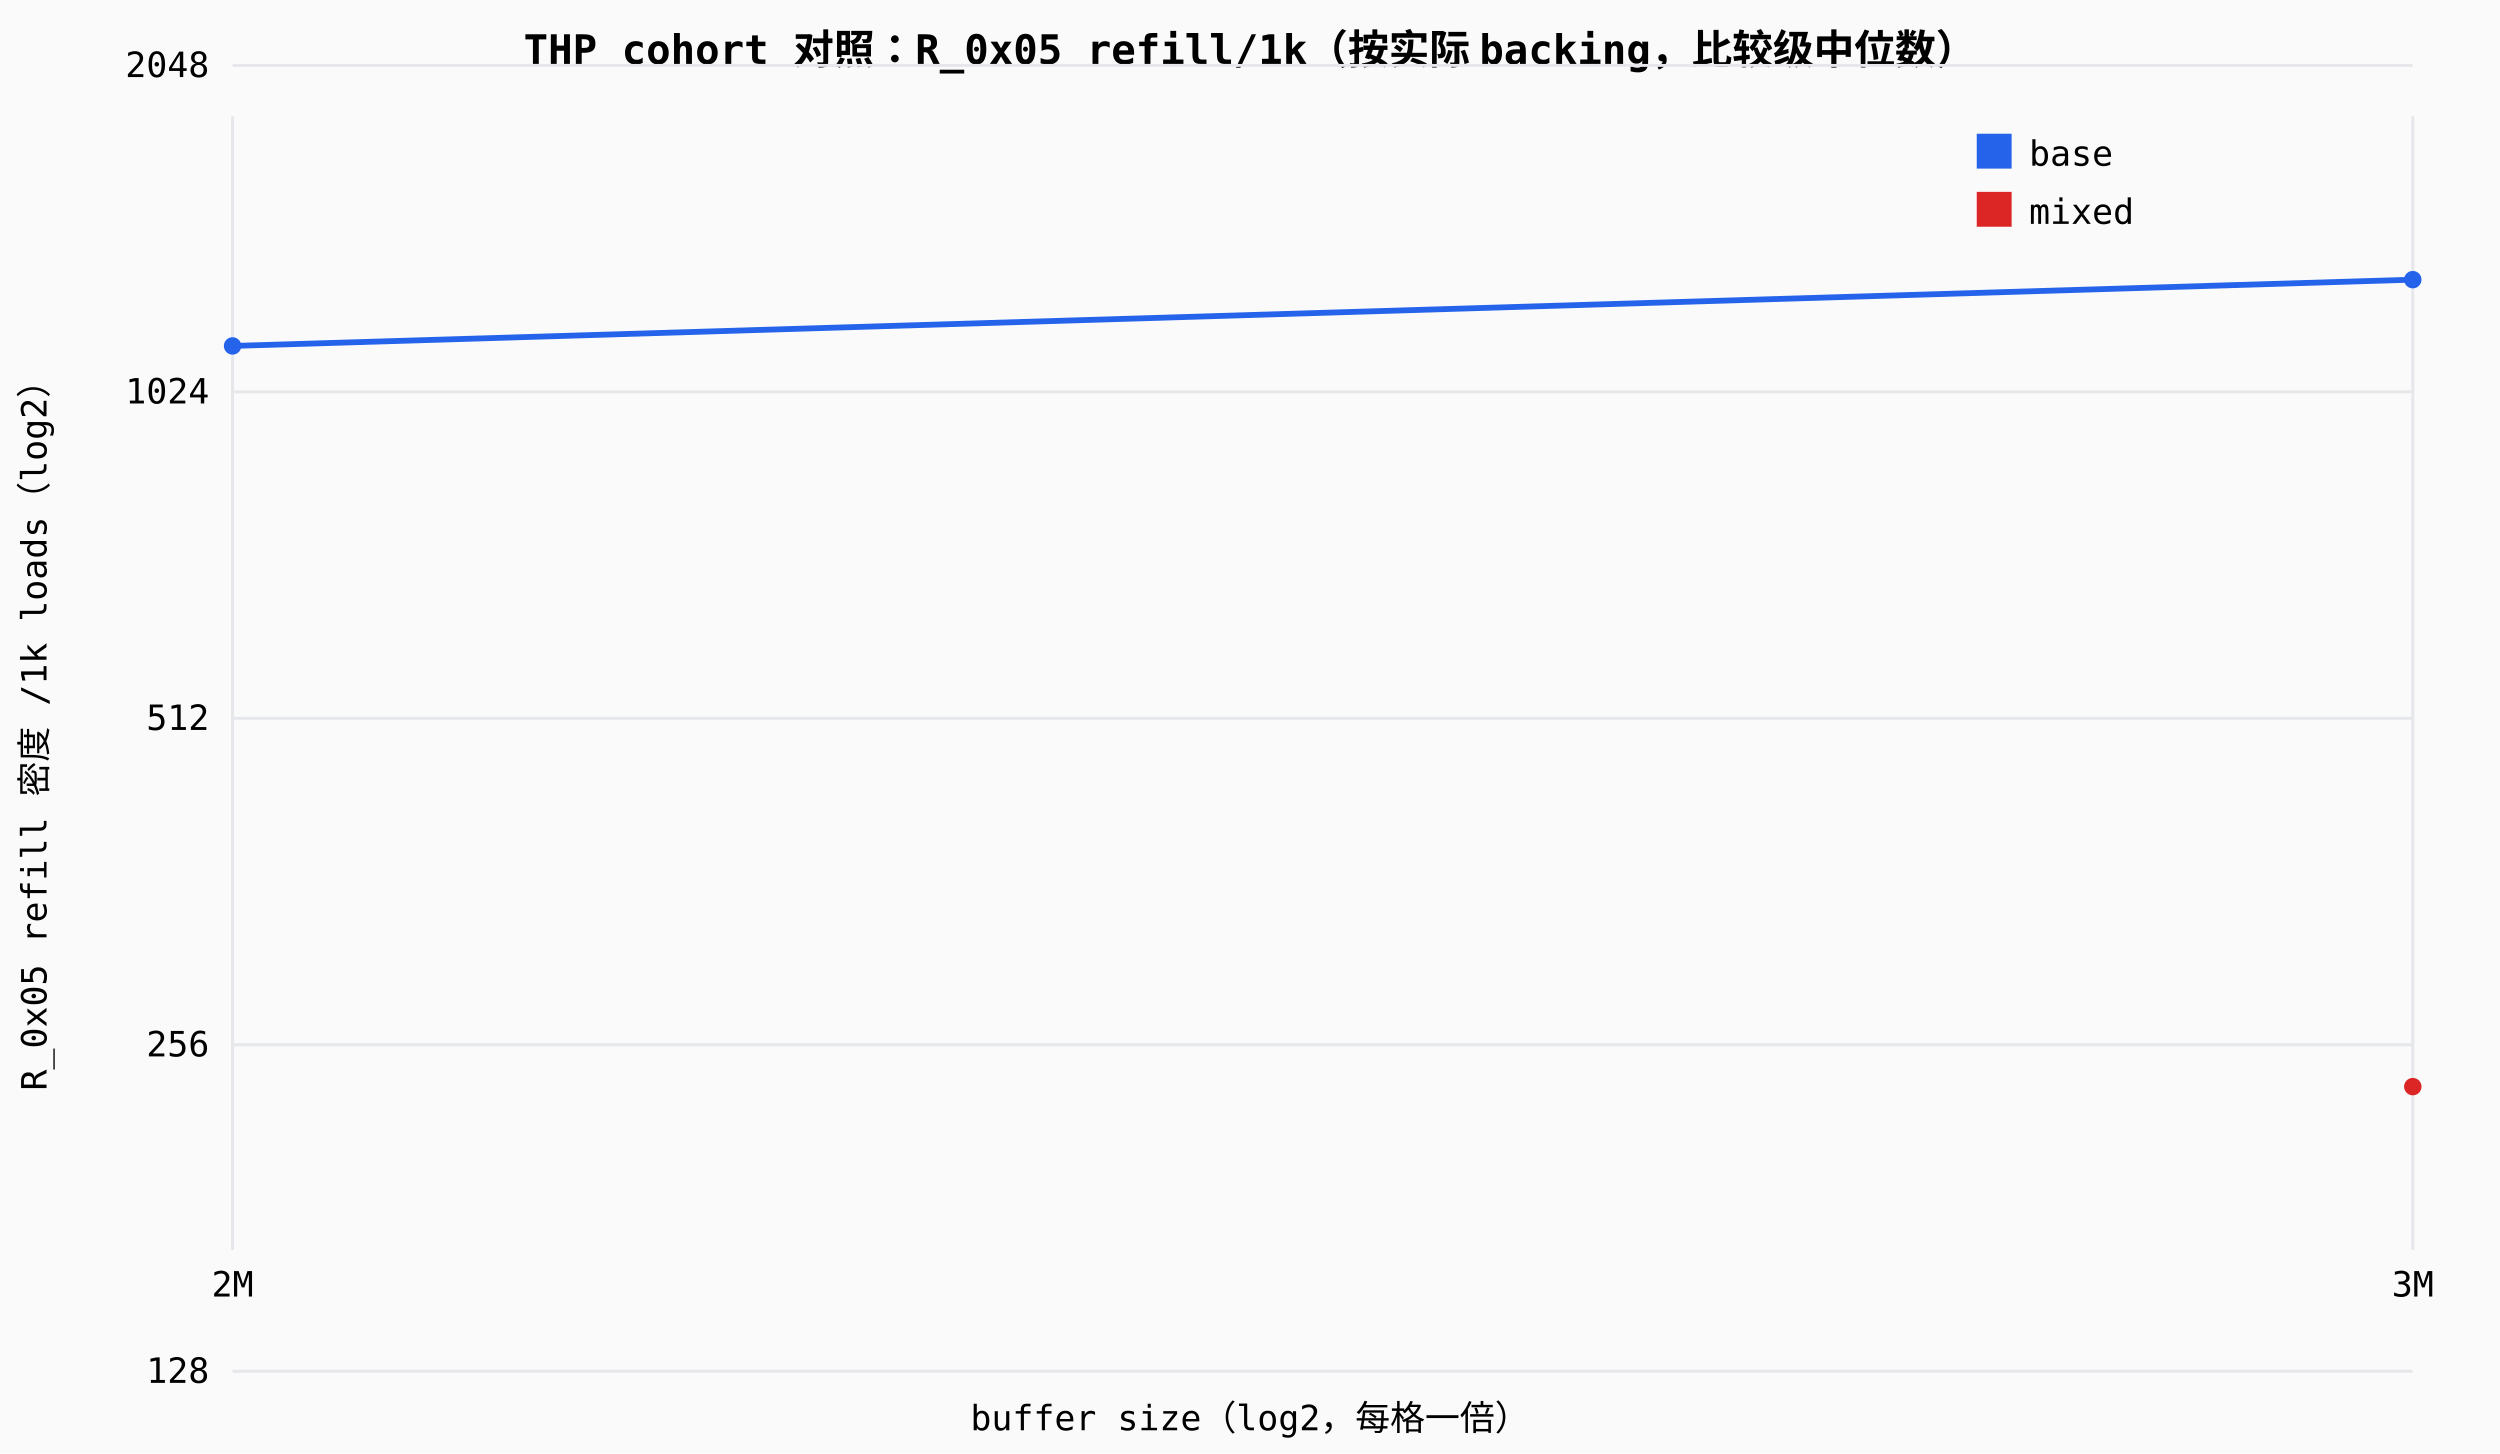
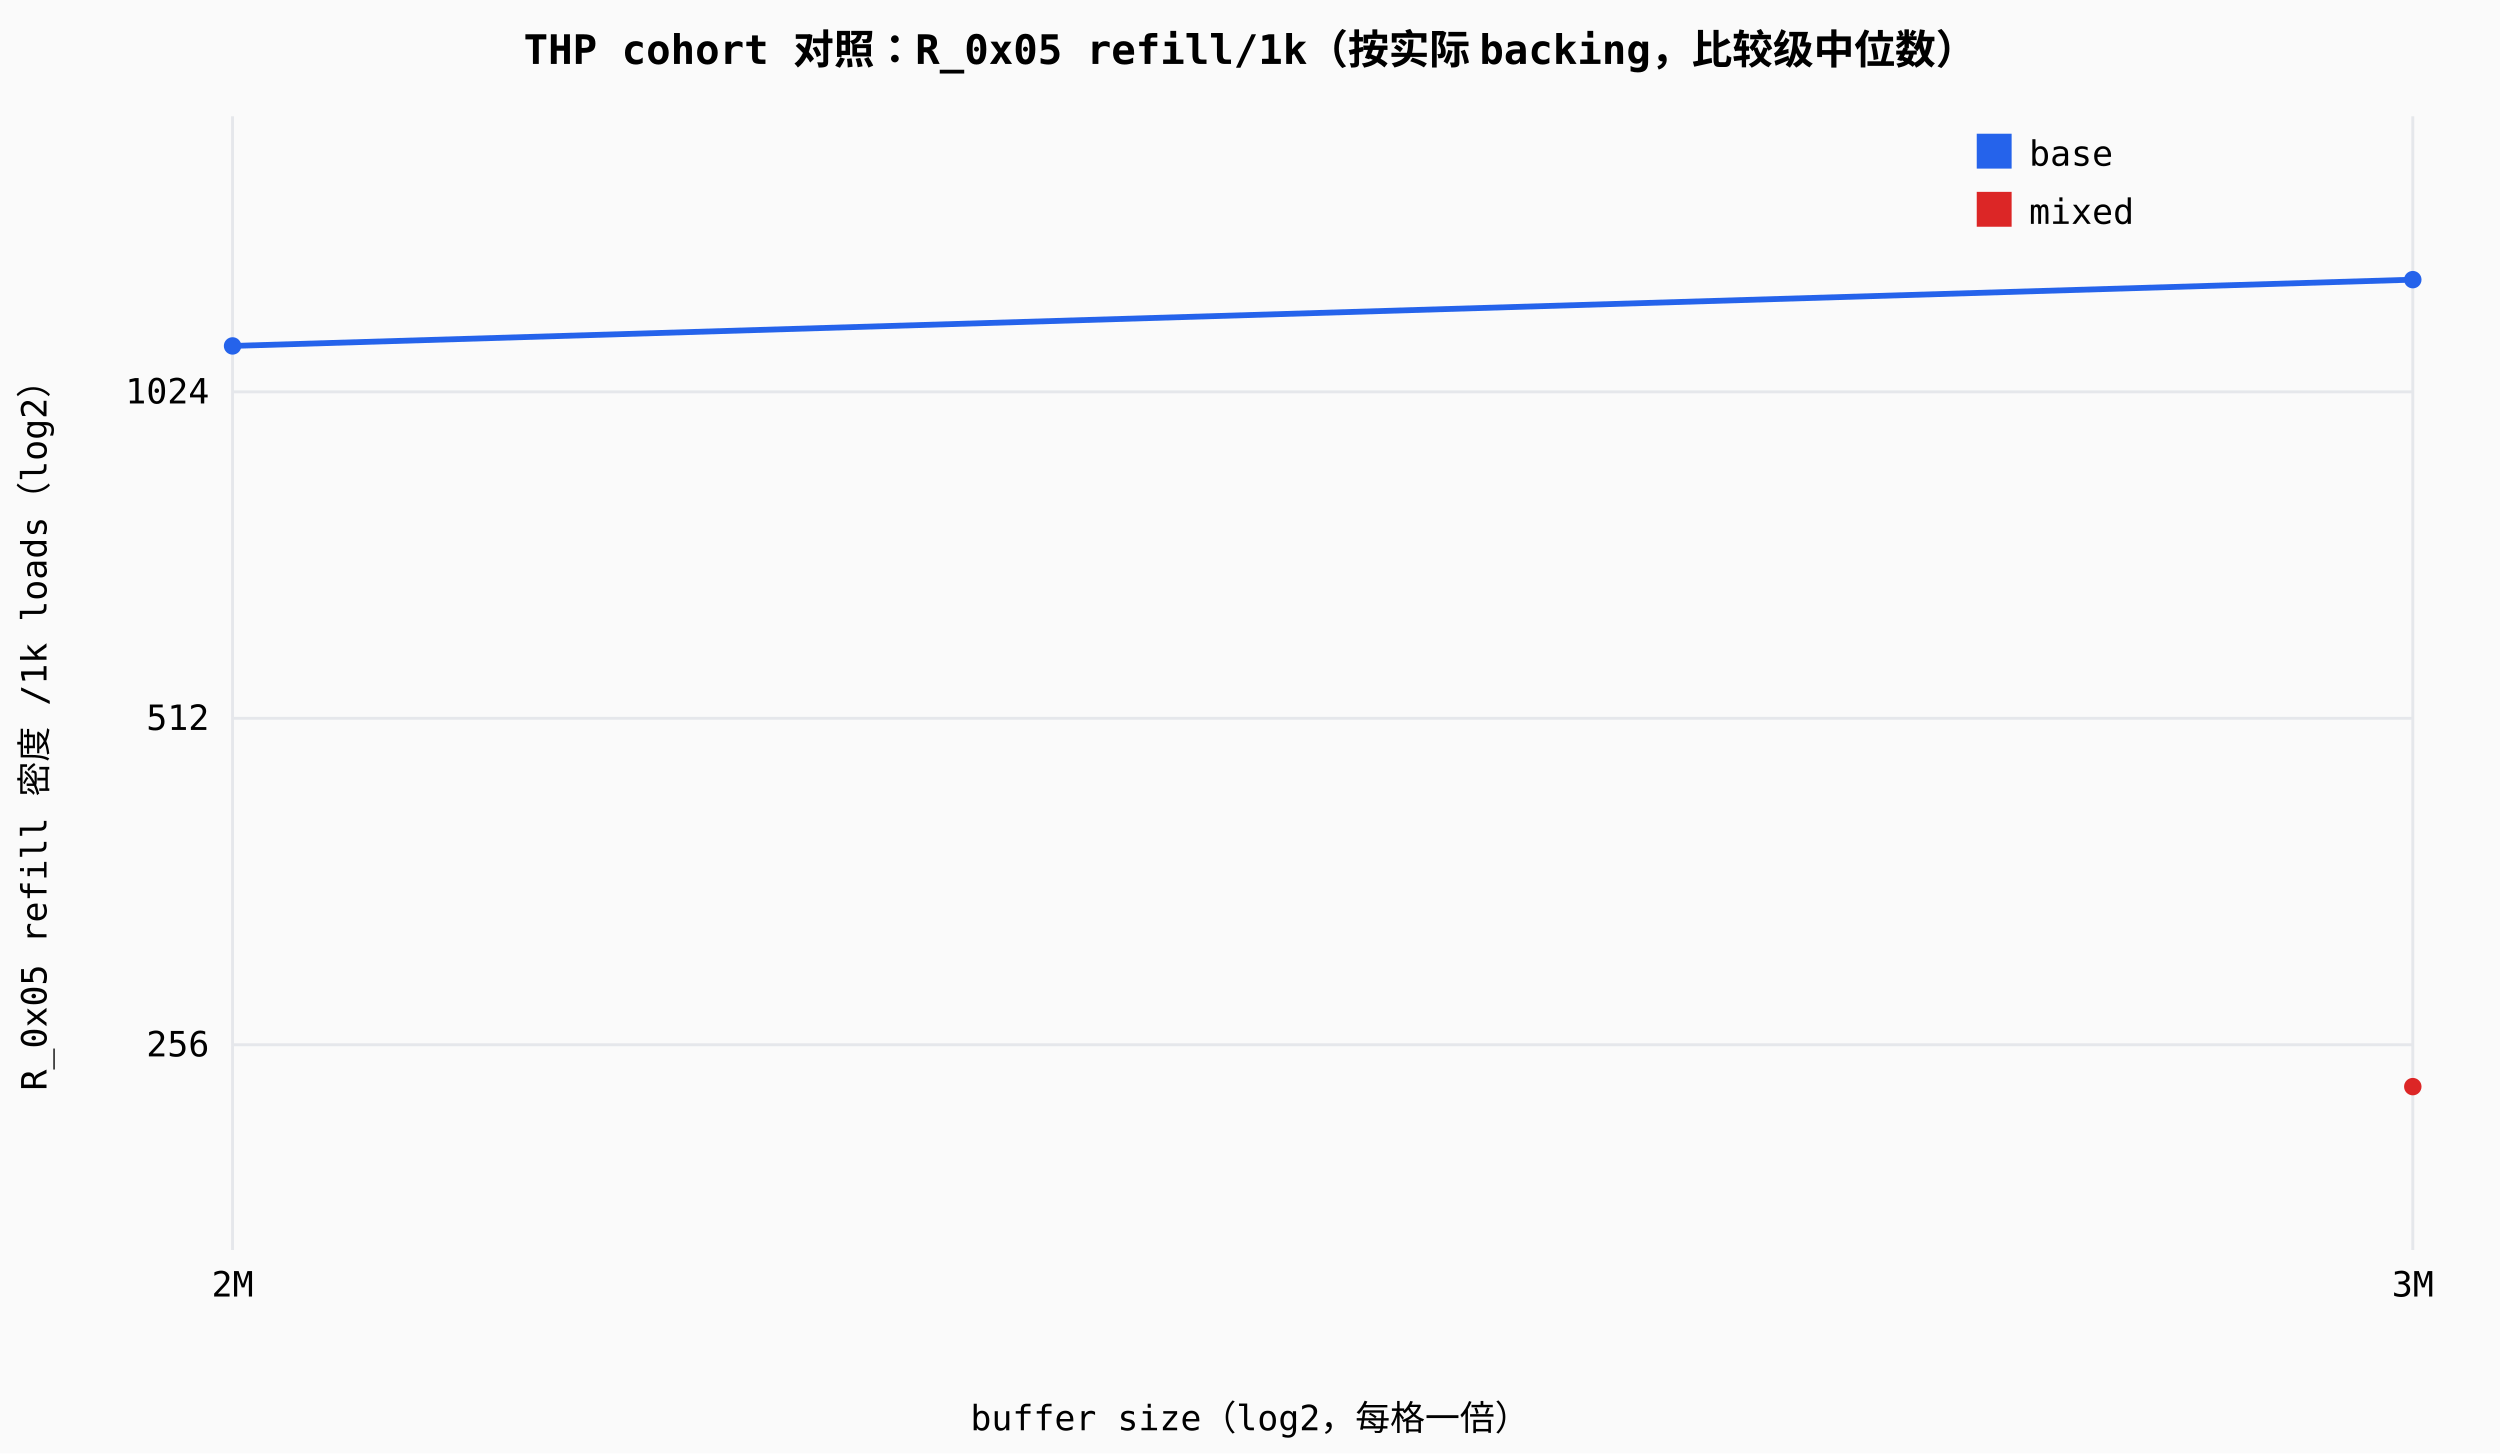
<svg xmlns="http://www.w3.org/2000/svg" width="860" height="500" font-family="Menlo, monospace" font-size="12">
  <rect width="860" height="500" fill="#fafafa" />
  <text x="430.0" y="22" text-anchor="middle" font-size="14" font-weight="bold">THP cohort 对照：R_0x05 refill/1k（按实际 backing，比较级中位数）</text>
  <line x1="80.0" y1="40" x2="80.0" y2="430" stroke="#e5e7eb" />
  <text x="80.0" y="446" text-anchor="middle">2M</text>
  <line x1="830.0" y1="40" x2="830.0" y2="430" stroke="#e5e7eb" />
  <text x="830.0" y="446" text-anchor="middle">3M</text>
-   <line x1="80" y1="471.7" x2="830" y2="471.7" stroke="#e5e7eb" />
-   <text x="72" y="475.7" text-anchor="end">128</text>
  <line x1="80" y1="359.4" x2="830" y2="359.4" stroke="#e5e7eb" />
  <text x="72" y="363.4" text-anchor="end">256</text>
  <line x1="80" y1="247.1" x2="830" y2="247.1" stroke="#e5e7eb" />
  <text x="72" y="251.1" text-anchor="end">512</text>
  <line x1="80" y1="134.8" x2="830" y2="134.8" stroke="#e5e7eb" />
  <text x="72" y="138.8" text-anchor="end">1024</text>
-   <line x1="80" y1="22.5" x2="830" y2="22.5" stroke="#e5e7eb" />
-   <text x="72" y="26.5" text-anchor="end">2048</text>
  <text x="430.0" y="492" text-anchor="middle">buffer size（log2，每格一倍）</text>
  <text x="16" y="250.0" text-anchor="middle" transform="rotate(-90 16 250.0)">R_0x05 refill 密度 /1k loads（log2）</text>
  <polyline points="80.0,119.0 830.0,96.2" fill="none" stroke="#2563eb" stroke-width="2" />
  <circle cx="80.0" cy="119.0" r="3" fill="#2563eb" />
  <circle cx="830.0" cy="96.2" r="3" fill="#2563eb" />
  <rect x="680" y="46" width="12" height="12" fill="#2563eb" />
  <text x="698" y="57">base</text>
  <polyline points="830.0,373.8" fill="none" stroke="#dc2626" stroke-width="2" />
  <circle cx="830.0" cy="373.8" r="3" fill="#dc2626" />
  <rect x="680" y="66" width="12" height="12" fill="#dc2626" />
  <text x="698" y="77">mixed</text>
</svg>
